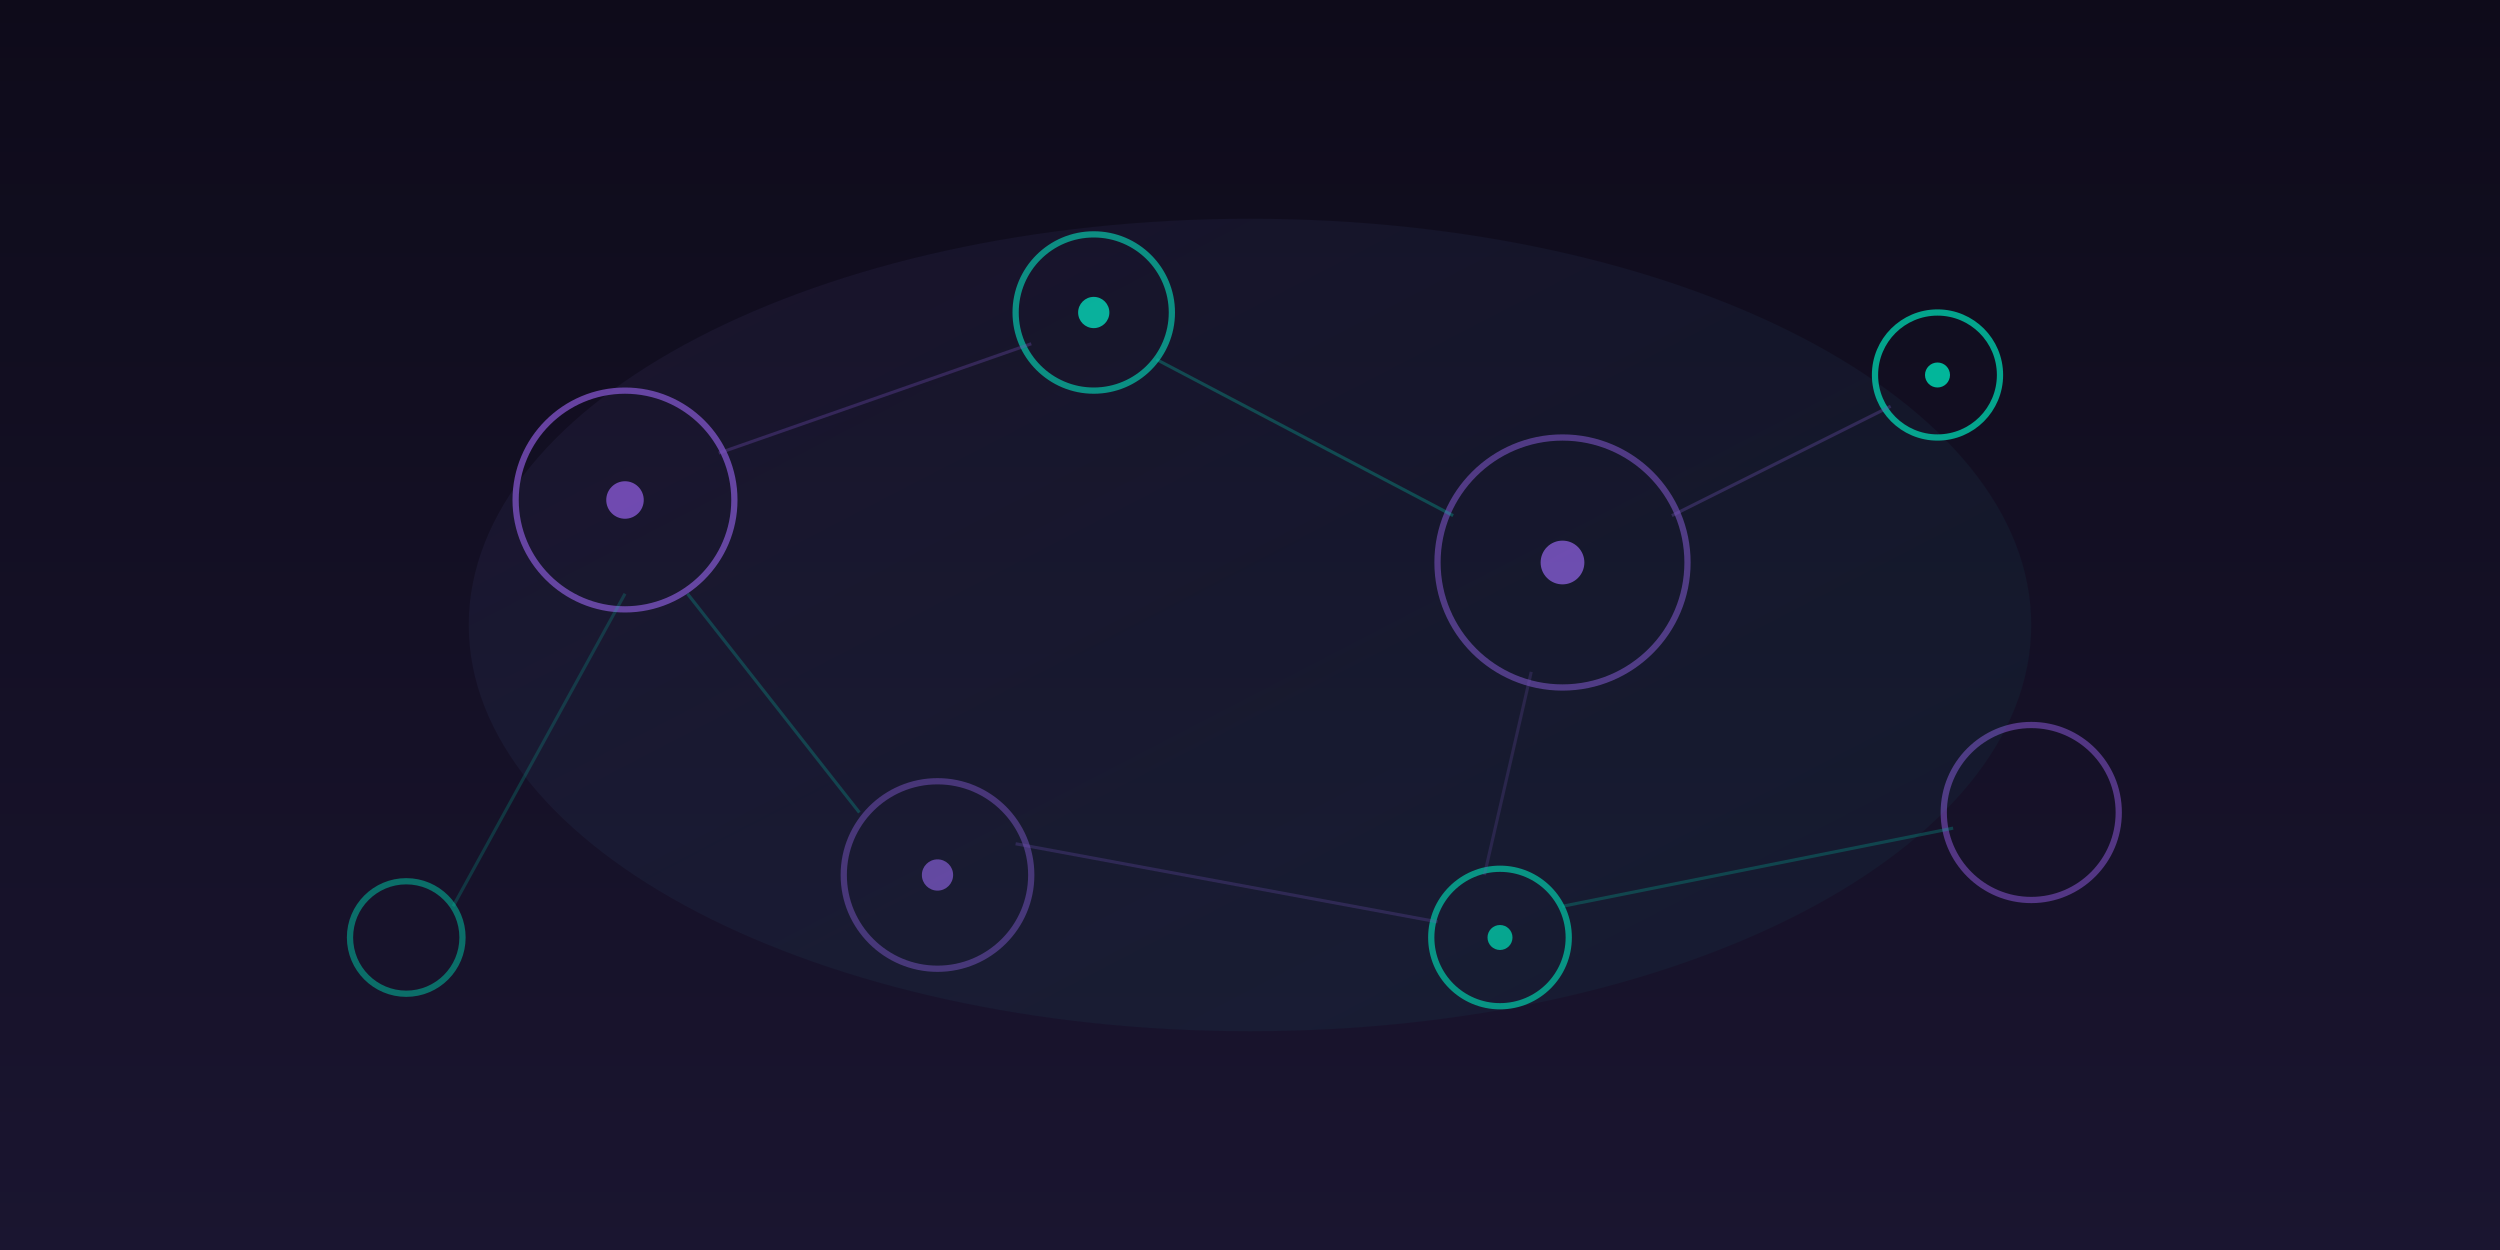
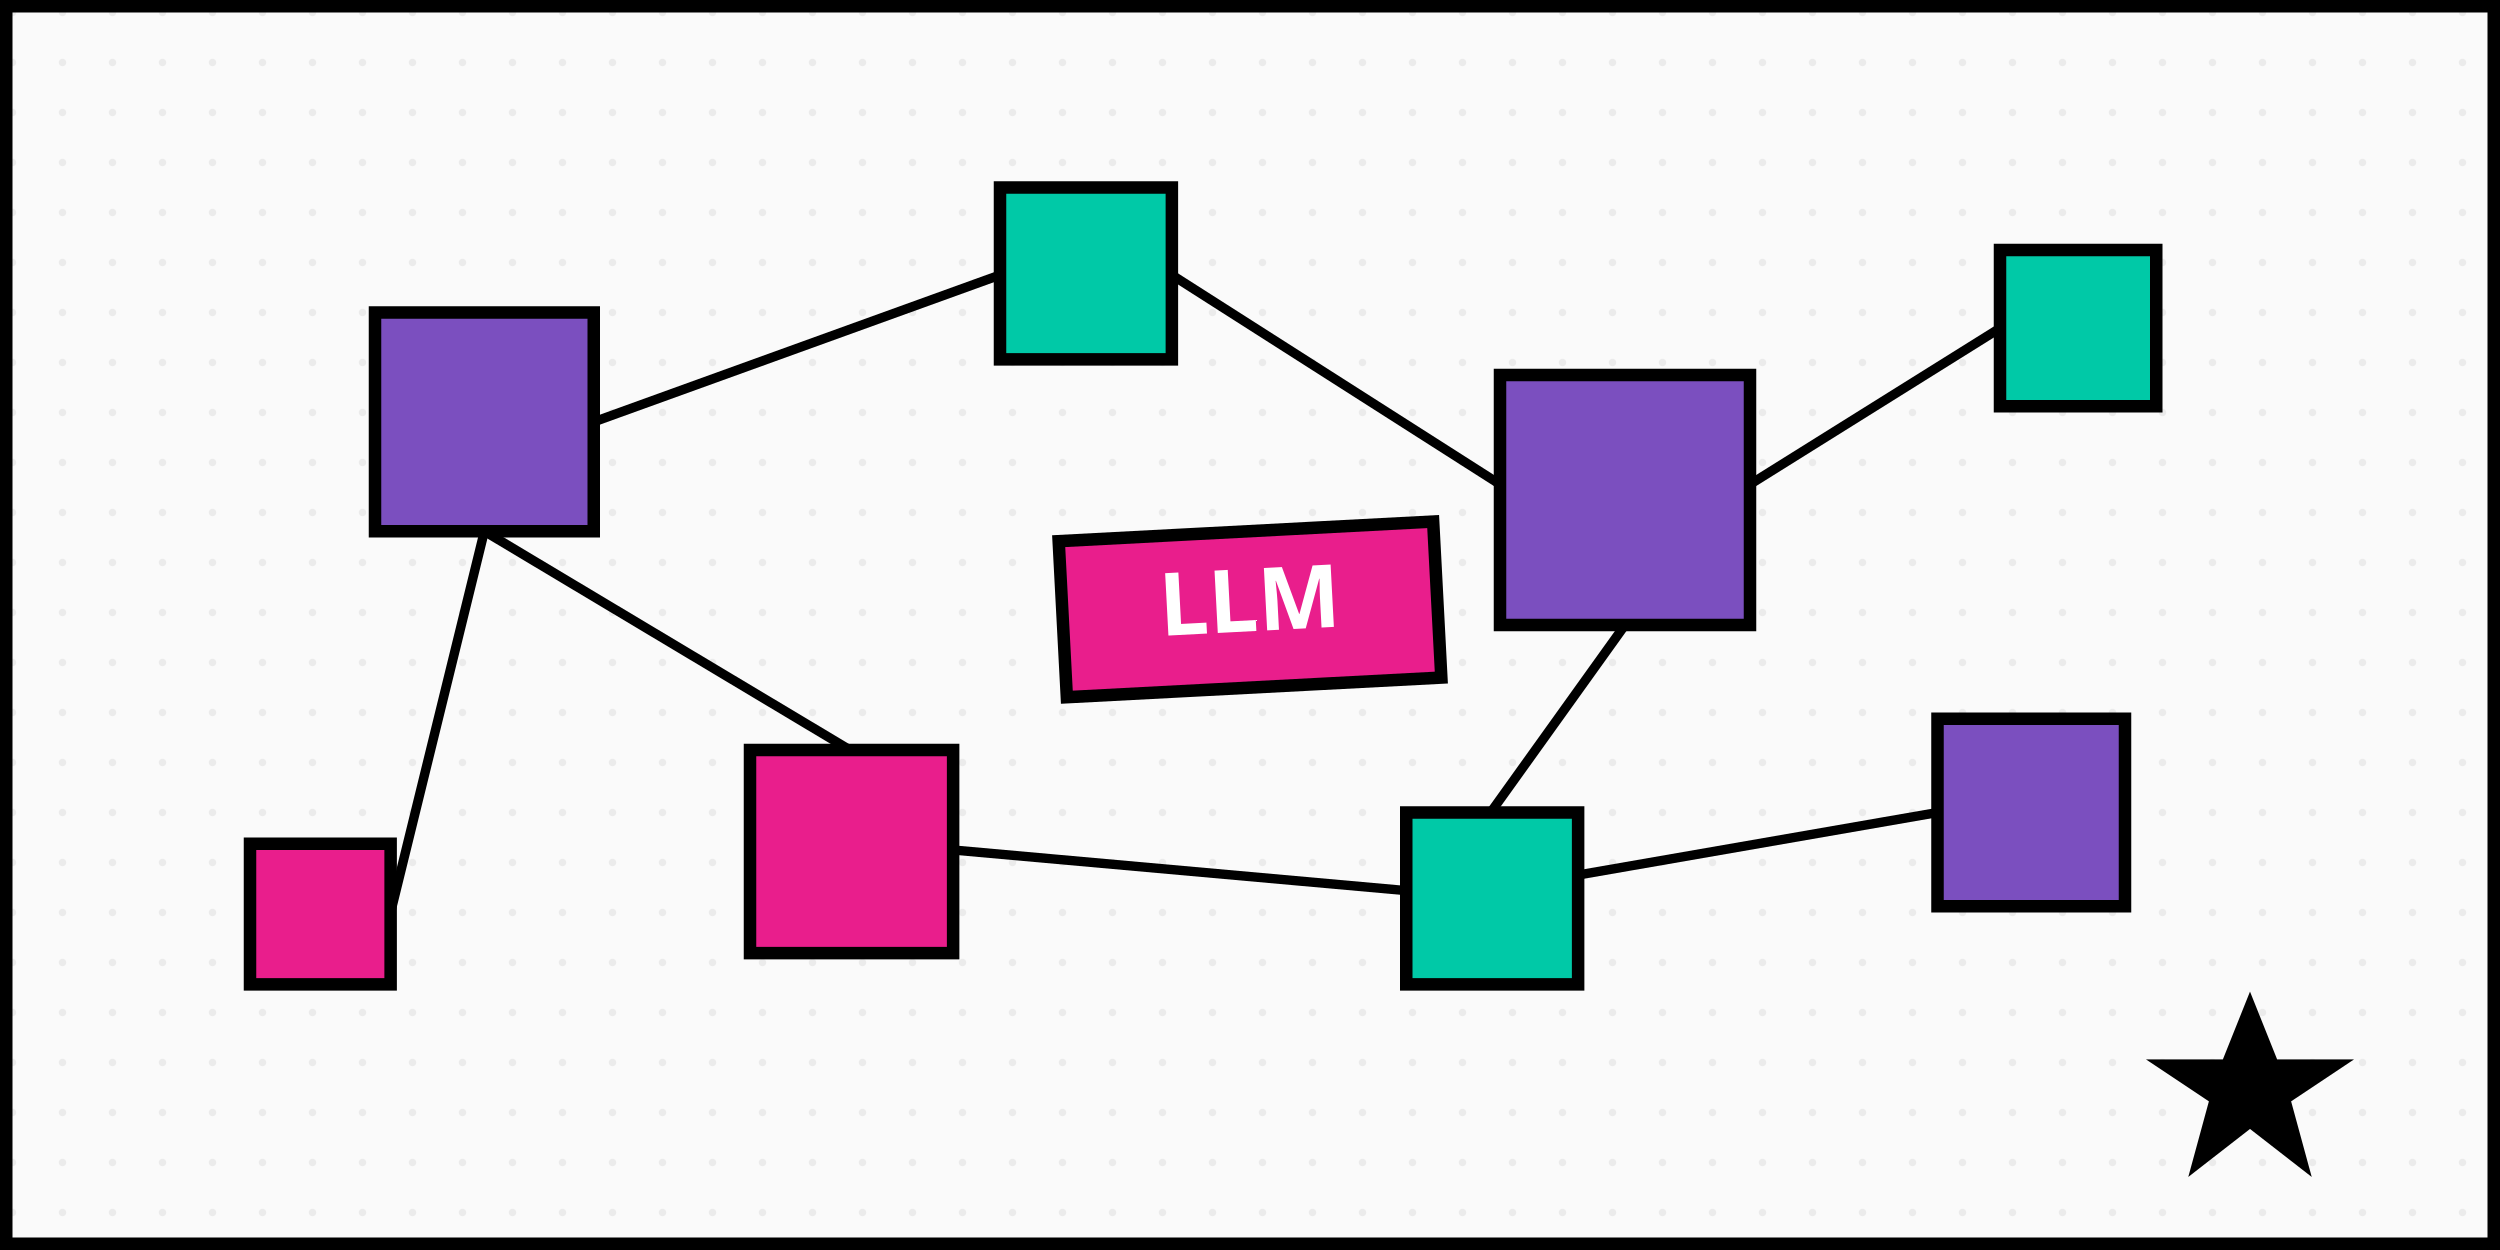
<svg xmlns="http://www.w3.org/2000/svg" viewBox="0 0 800 400">
+   <rect width="800" height="400" fill="#FAFAFA" />
  <defs>
-     <linearGradient id="bg" x1="0" y1="0" x2="0" y2="1">
-       <stop offset="0%" stop-color="#0E0B1A" />
-       <stop offset="100%" stop-color="#1A1530" />
-     </linearGradient>
-     <linearGradient id="glow" x1="0" y1="0" x2="1" y2="1">
-       <stop offset="0%" stop-color="#7B4FBF" stop-opacity="0.6" />
-       <stop offset="100%" stop-color="#00C9A7" stop-opacity="0.3" />
-     </linearGradient>
+     <pattern id="dots" x="0" y="0" width="16" height="16" patternUnits="userSpaceOnUse">
+       <circle cx="4" cy="4" r="1.2" fill="#000" opacity="0.06" />
+     </pattern>
  </defs>
-   <rect width="800" height="400" fill="url(#bg)" />
-   <circle cx="200" cy="160" r="35" fill="none" stroke="#7B4FBF" stroke-width="2" opacity="0.8" />
-   <circle cx="350" cy="100" r="25" fill="none" stroke="#00C9A7" stroke-width="2" opacity="0.7" />
-   <circle cx="500" cy="180" r="40" fill="none" stroke="#7B4FBF" stroke-width="2" opacity="0.6" />
-   <circle cx="620" cy="120" r="20" fill="none" stroke="#00C9A7" stroke-width="2" opacity="0.8" />
-   <circle cx="300" cy="280" r="30" fill="none" stroke="#7B4FBF" stroke-width="2" opacity="0.5" />
-   <circle cx="480" cy="300" r="22" fill="none" stroke="#00C9A7" stroke-width="2" opacity="0.7" />
-   <circle cx="650" cy="260" r="28" fill="none" stroke="#7B4FBF" stroke-width="2" opacity="0.6" />
-   <circle cx="130" cy="300" r="18" fill="none" stroke="#00C9A7" stroke-width="2" opacity="0.5" />
-   <line x1="230" y1="145" x2="330" y2="110" stroke="#7B4FBF" stroke-width="1" opacity="0.3" />
-   <line x1="370" y1="115" x2="465" y2="165" stroke="#00C9A7" stroke-width="1" opacity="0.3" />
-   <line x1="535" y1="165" x2="605" y2="130" stroke="#7B4FBF" stroke-width="1" opacity="0.3" />
-   <line x1="220" y1="190" x2="275" y2="260" stroke="#00C9A7" stroke-width="1" opacity="0.25" />
-   <line x1="325" y1="270" x2="460" y2="295" stroke="#7B4FBF" stroke-width="1" opacity="0.25" />
-   <line x1="500" y1="290" x2="625" y2="265" stroke="#00C9A7" stroke-width="1" opacity="0.25" />
-   <line x1="490" y1="215" x2="475" y2="280" stroke="#7B4FBF" stroke-width="1" opacity="0.2" />
-   <line x1="145" y1="290" x2="200" y2="190" stroke="#00C9A7" stroke-width="1" opacity="0.2" />
-   <circle cx="200" cy="160" r="6" fill="#7B4FBF" opacity="0.9" />
-   <circle cx="350" cy="100" r="5" fill="#00C9A7" opacity="0.9" />
-   <circle cx="500" cy="180" r="7" fill="#7B4FBF" opacity="0.9" />
-   <circle cx="620" cy="120" r="4" fill="#00C9A7" opacity="0.9" />
-   <circle cx="300" cy="280" r="5" fill="#7B4FBF" opacity="0.8" />
-   <circle cx="480" cy="300" r="4" fill="#00C9A7" opacity="0.8" />
-   <ellipse cx="400" cy="200" rx="250" ry="130" fill="url(#glow)" opacity="0.15" />
+   <rect width="800" height="400" fill="url(#dots)" />
+   <rect x="2" y="2" width="796" height="396" fill="none" stroke="#000" stroke-width="4" />
+   <rect x="120" y="100" width="70" height="70" fill="#7B4FBF" stroke="#000" stroke-width="4" />
+   <rect x="320" y="60" width="55" height="55" fill="#00C9A7" stroke="#000" stroke-width="4" />
+   <rect x="480" y="120" width="80" height="80" fill="#7B4FBF" stroke="#000" stroke-width="4" />
+   <rect x="640" y="80" width="50" height="50" fill="#00C9A7" stroke="#000" stroke-width="4" />
+   <rect x="240" y="240" width="65" height="65" fill="#E91E8C" stroke="#000" stroke-width="4" />
+   <rect x="450" y="260" width="55" height="55" fill="#00C9A7" stroke="#000" stroke-width="4" />
+   <rect x="620" y="230" width="60" height="60" fill="#7B4FBF" stroke="#000" stroke-width="4" />
+   <rect x="80" y="270" width="45" height="45" fill="#E91E8C" stroke="#000" stroke-width="4" />
+   <line x1="190" y1="135" x2="320" y2="88" stroke="#000" stroke-width="3" />
+   <line x1="375" y1="88" x2="480" y2="155" stroke="#000" stroke-width="3" />
+   <line x1="560" y1="155" x2="640" y2="105" stroke="#000" stroke-width="3" />
+   <line x1="155" y1="170" x2="272" y2="240" stroke="#000" stroke-width="3" />
+   <line x1="305" y1="272" x2="450" y2="285" stroke="#000" stroke-width="3" />
+   <line x1="505" y1="280" x2="620" y2="260" stroke="#000" stroke-width="3" />
+   <line x1="520" y1="200" x2="477" y2="260" stroke="#000" stroke-width="3" />
+   <line x1="125" y1="292" x2="155" y2="170" stroke="#000" stroke-width="3" />
+   <rect x="340" y="170" width="120" height="50" fill="#E91E8C" stroke="#000" stroke-width="4" transform="rotate(-3 400 195)" />
+   <text x="400" y="202" font-family="system-ui, sans-serif" font-size="28" font-weight="900" fill="#FFF" text-anchor="middle" transform="rotate(-3 400 195)">LLM</text>
+   <polygon points="720,320 728,340 750,340 732,352 738,374 720,360 702,374 708,352 690,340 712,340" fill="#000" stroke="#000" stroke-width="2" />
</svg>
